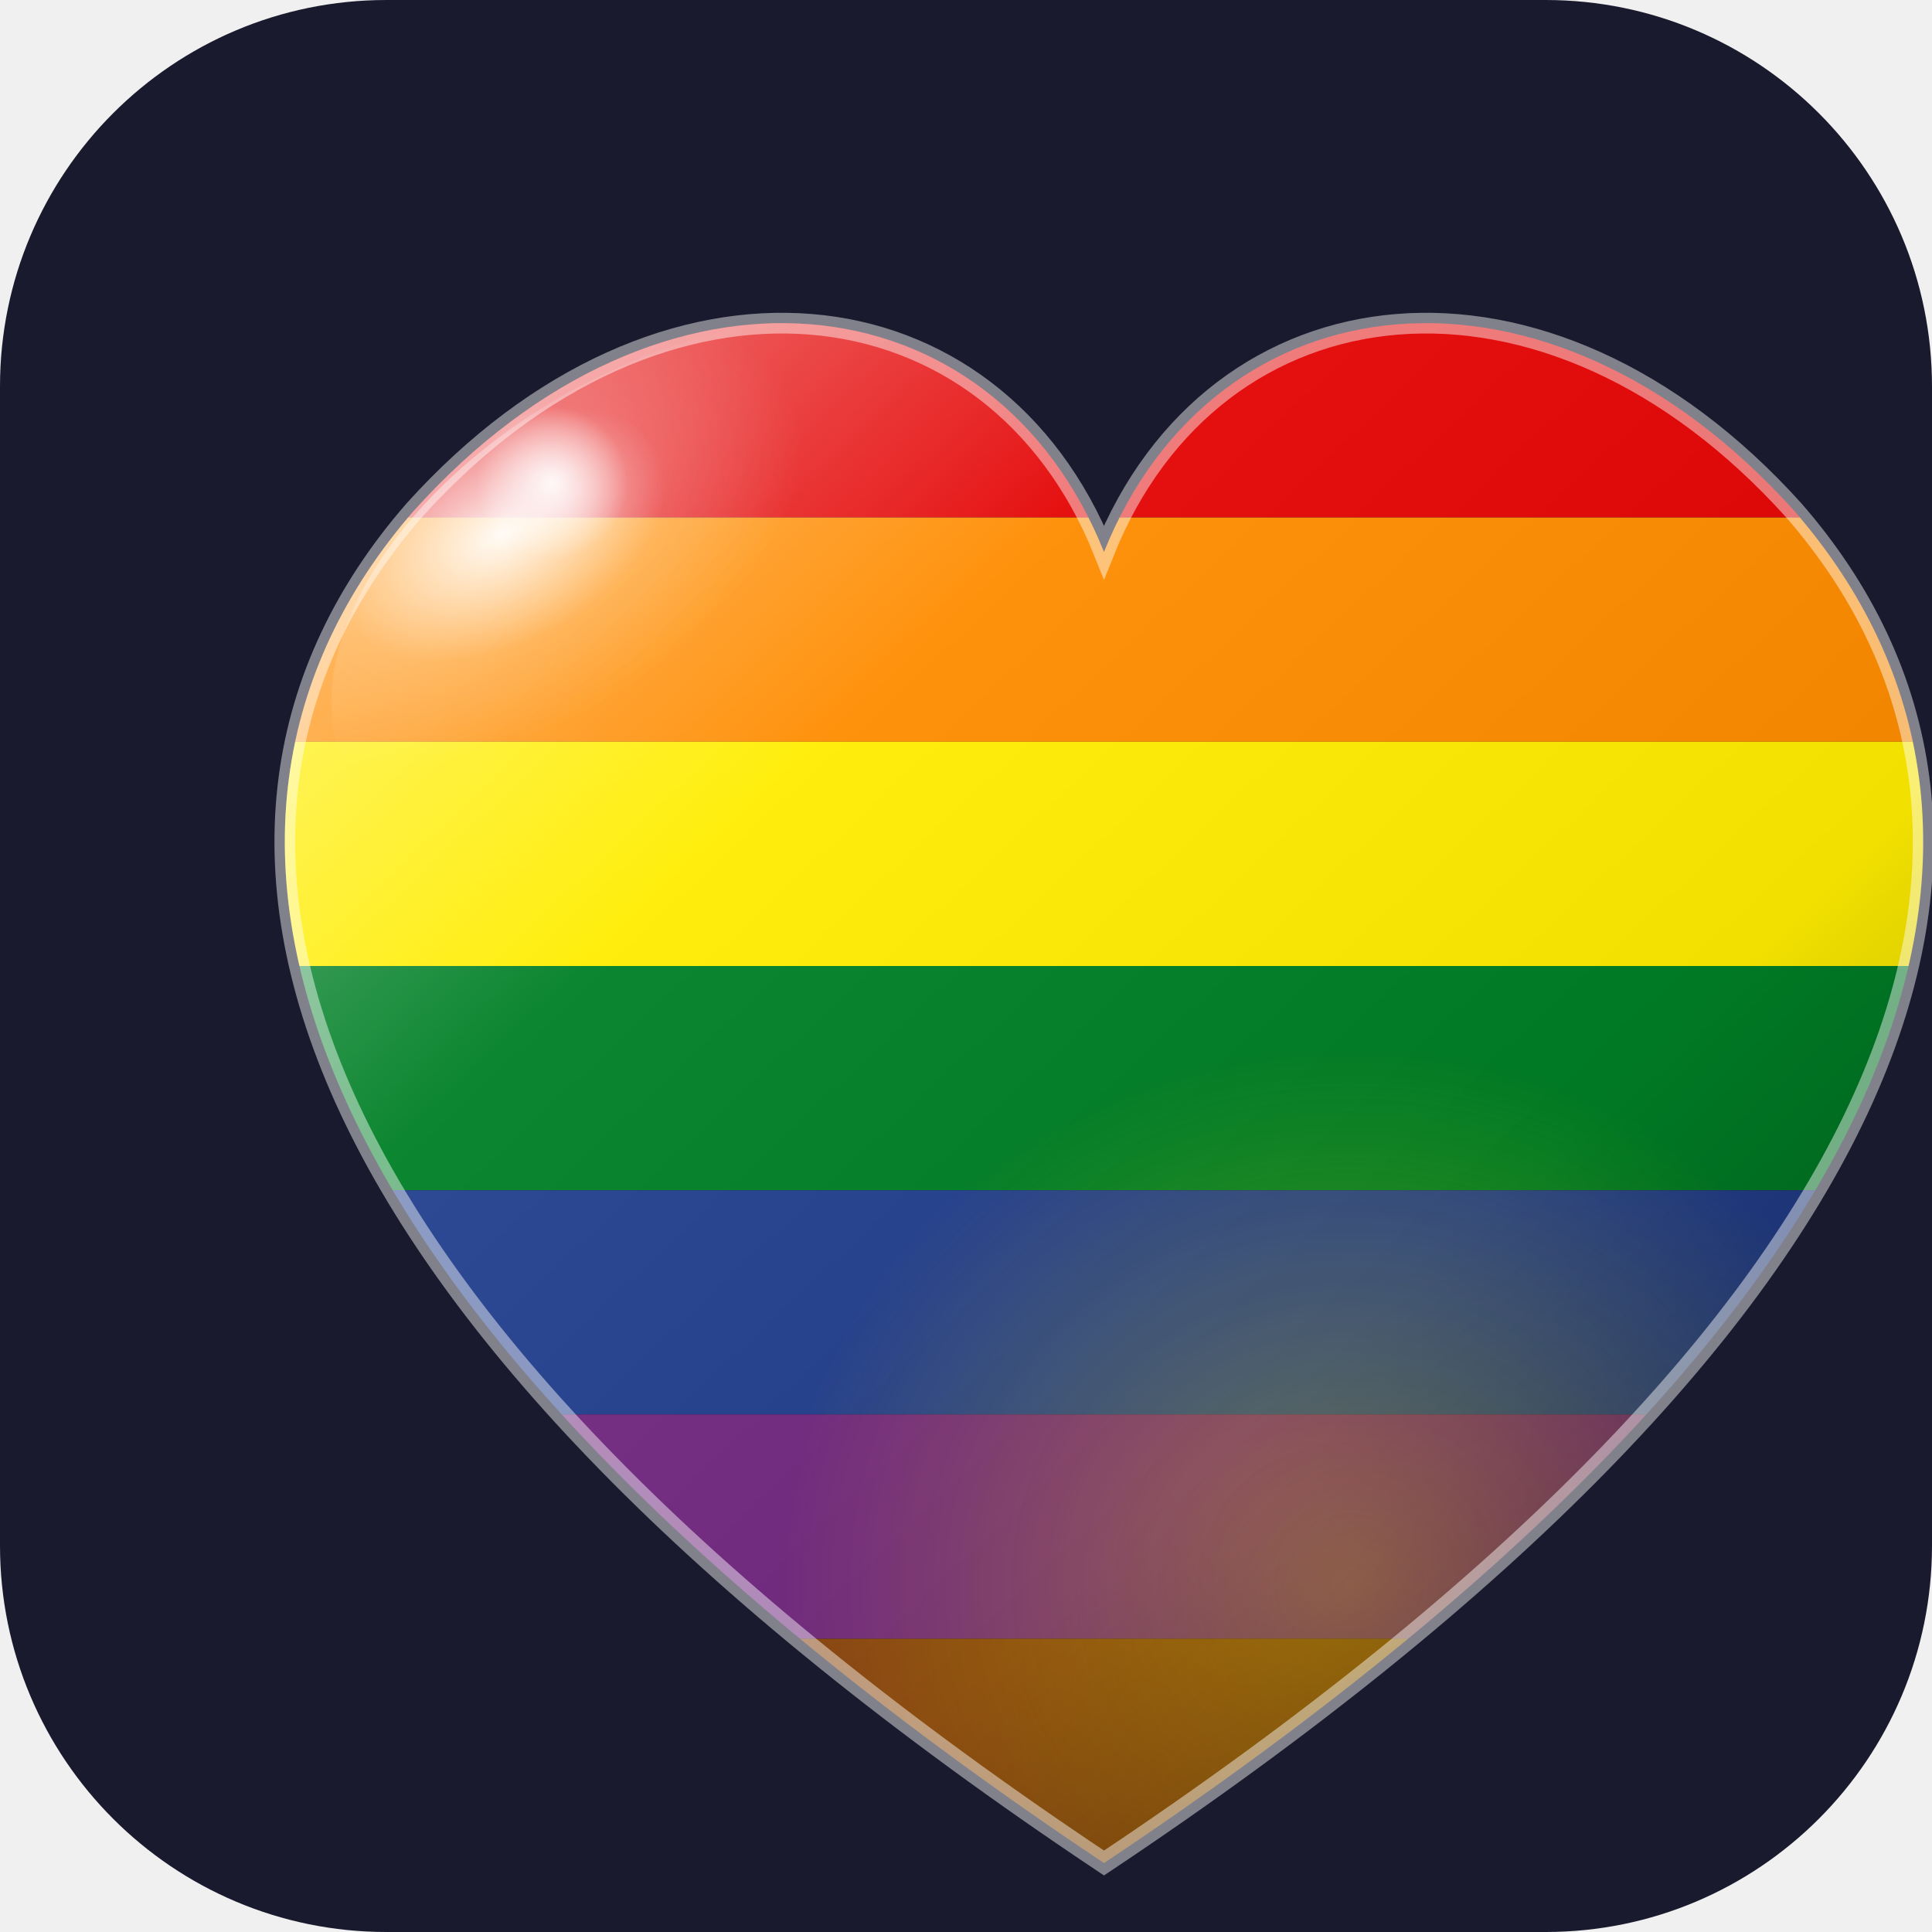
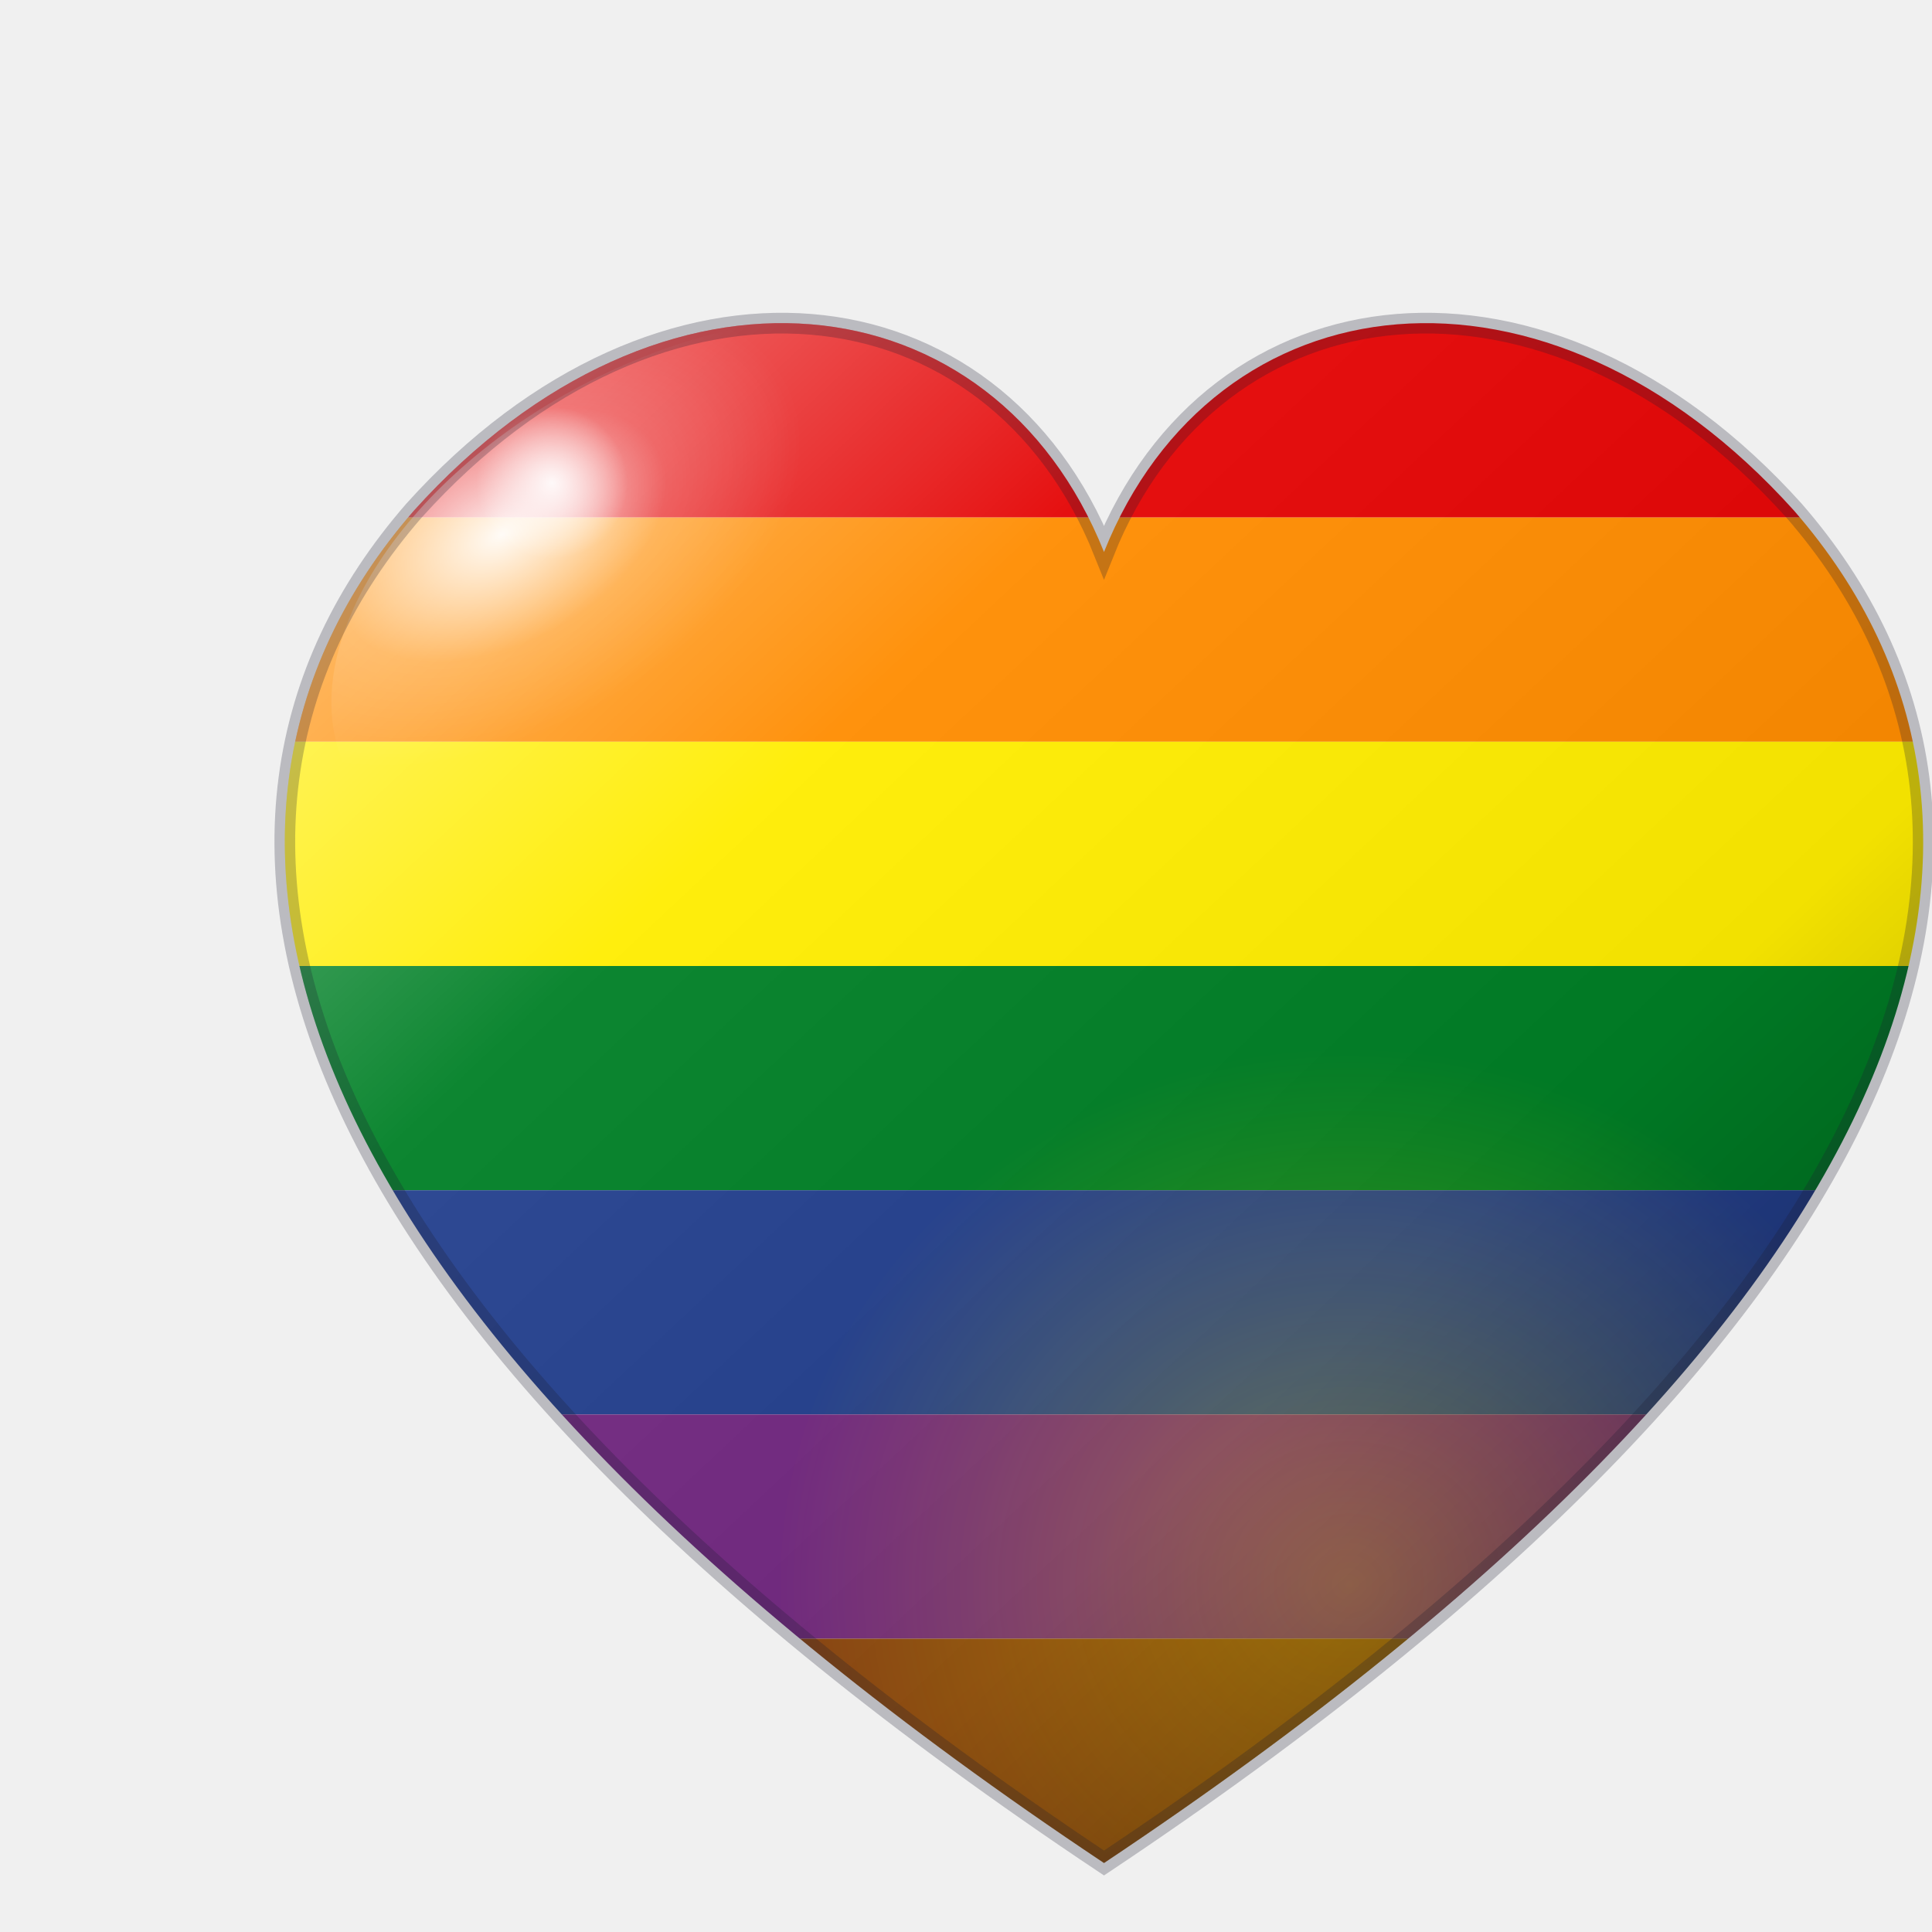
<svg xmlns="http://www.w3.org/2000/svg" width="140" height="140" viewBox="0 0 140 140">
  <defs>
-     <clipPath id="hci">
+     <clipPath id="hci2">
      <path d="M70 130 C10 90 0 55 20 32 C38 12 62 15 70 35 C78 15 102 12 120 32 C140 55 130 90 70 130 Z" />
    </clipPath>
-     <linearGradient id="topLightI" x1="0%" y1="0%" x2="100%" y2="100%">
+     <linearGradient id="topLightI2" x1="0%" y1="0%" x2="100%" y2="100%">
      <stop offset="0%" stop-color="#FFFFFF" stop-opacity="0.55" />
      <stop offset="30%" stop-color="#FFFFFF" stop-opacity="0.05" />
      <stop offset="65%" stop-color="#000000" stop-opacity="0.05" />
      <stop offset="100%" stop-color="#000000" stop-opacity="0.45" />
    </linearGradient>
-     <radialGradient id="bigShineI" cx="32%" cy="20%" r="42%">
+     <radialGradient id="bigShineI2" cx="32%" cy="20%" r="42%">
      <stop offset="0%" stop-color="#FFFFFF" stop-opacity="0.95" />
      <stop offset="55%" stop-color="#FFFFFF" stop-opacity="0.15" />
      <stop offset="100%" stop-color="#FFFFFF" stop-opacity="0" />
    </radialGradient>
-     <radialGradient id="smallShineI" cx="50%" cy="50%" r="50%">
+     <radialGradient id="smallShineI2" cx="50%" cy="50%" r="50%">
      <stop offset="0%" stop-color="#FFFFFF" stop-opacity="0.9" />
      <stop offset="100%" stop-color="#FFFFFF" stop-opacity="0" />
    </radialGradient>
-     <radialGradient id="bounceI" cx="65%" cy="82%" r="35%">
+     <radialGradient id="bounceI2" cx="65%" cy="82%" r="35%">
      <stop offset="0%" stop-color="#FFED00" stop-opacity="0.35" />
      <stop offset="100%" stop-color="#FFED00" stop-opacity="0" />
    </radialGradient>
  </defs>
-   <rect width="140" height="140" rx="28" fill="#1A1A2E" />
  <g transform="translate(10,5)">
-     <g clip-path="url(#hci)">
+     <g clip-path="url(#hci2)">
      <rect x="-10" y="0" width="150" height="16.25" fill="#FF69B4" />
      <rect x="-10" y="16.25" width="150" height="16.25" fill="#E40303" />
      <rect x="-10" y="32.5" width="150" height="16.25" fill="#FF8C00" />
      <rect x="-10" y="48.75" width="150" height="16.25" fill="#FFED00" />
      <rect x="-10" y="65" width="150" height="16.25" fill="#008026" />
      <rect x="-10" y="81.25" width="150" height="16.25" fill="#24408E" />
      <rect x="-10" y="97.5" width="150" height="16.25" fill="#732982" />
      <rect x="-10" y="113.75" width="150" height="16.25" fill="#8B4513" />
-       <path d="M70 130 C10 90 0 55 20 32 C38 12 62 15 70 35 C78 15 102 12 120 32 C140 55 130 90 70 130 Z" fill="url(#bounceI)" />
-       <path d="M70 130 C10 90 0 55 20 32 C38 12 62 15 70 35 C78 15 102 12 120 32 C140 55 130 90 70 130 Z" fill="url(#topLightI)" />
-       <ellipse cx="40" cy="38" rx="28" ry="17" fill="url(#bigShineI)" transform="rotate(-28 40 38)" />
-       <circle cx="30" cy="30" r="5.5" fill="url(#smallShineI)" />
+       <path d="M70 130 C10 90 0 55 20 32 C38 12 62 15 70 35 C78 15 102 12 120 32 C140 55 130 90 70 130 Z" fill="url(#bounceI2)" />
+       <path d="M70 130 C10 90 0 55 20 32 C38 12 62 15 70 35 C78 15 102 12 120 32 C140 55 130 90 70 130 Z" fill="url(#topLightI2)" />
+       <ellipse cx="40" cy="38" rx="28" ry="17" fill="url(#bigShineI2)" transform="rotate(-28 40 38)" />
+       <circle cx="30" cy="30" r="5.5" fill="url(#smallShineI2)" />
    </g>
-     <path d="M70 130 C10 90 0 55 20 32 C38 12 62 15 70 35 C78 15 102 12 120 32 C140 55 130 90 70 130 Z" fill="none" stroke="#FFFFFF" stroke-width="1.5" opacity="0.45" />
+     <path d="M70 130 C10 90 0 55 20 32 C38 12 62 15 70 35 C78 15 102 12 120 32 C140 55 130 90 70 130 Z" fill="none" stroke="#1A1A2E" stroke-width="1.5" opacity="0.25" />
  </g>
</svg>
